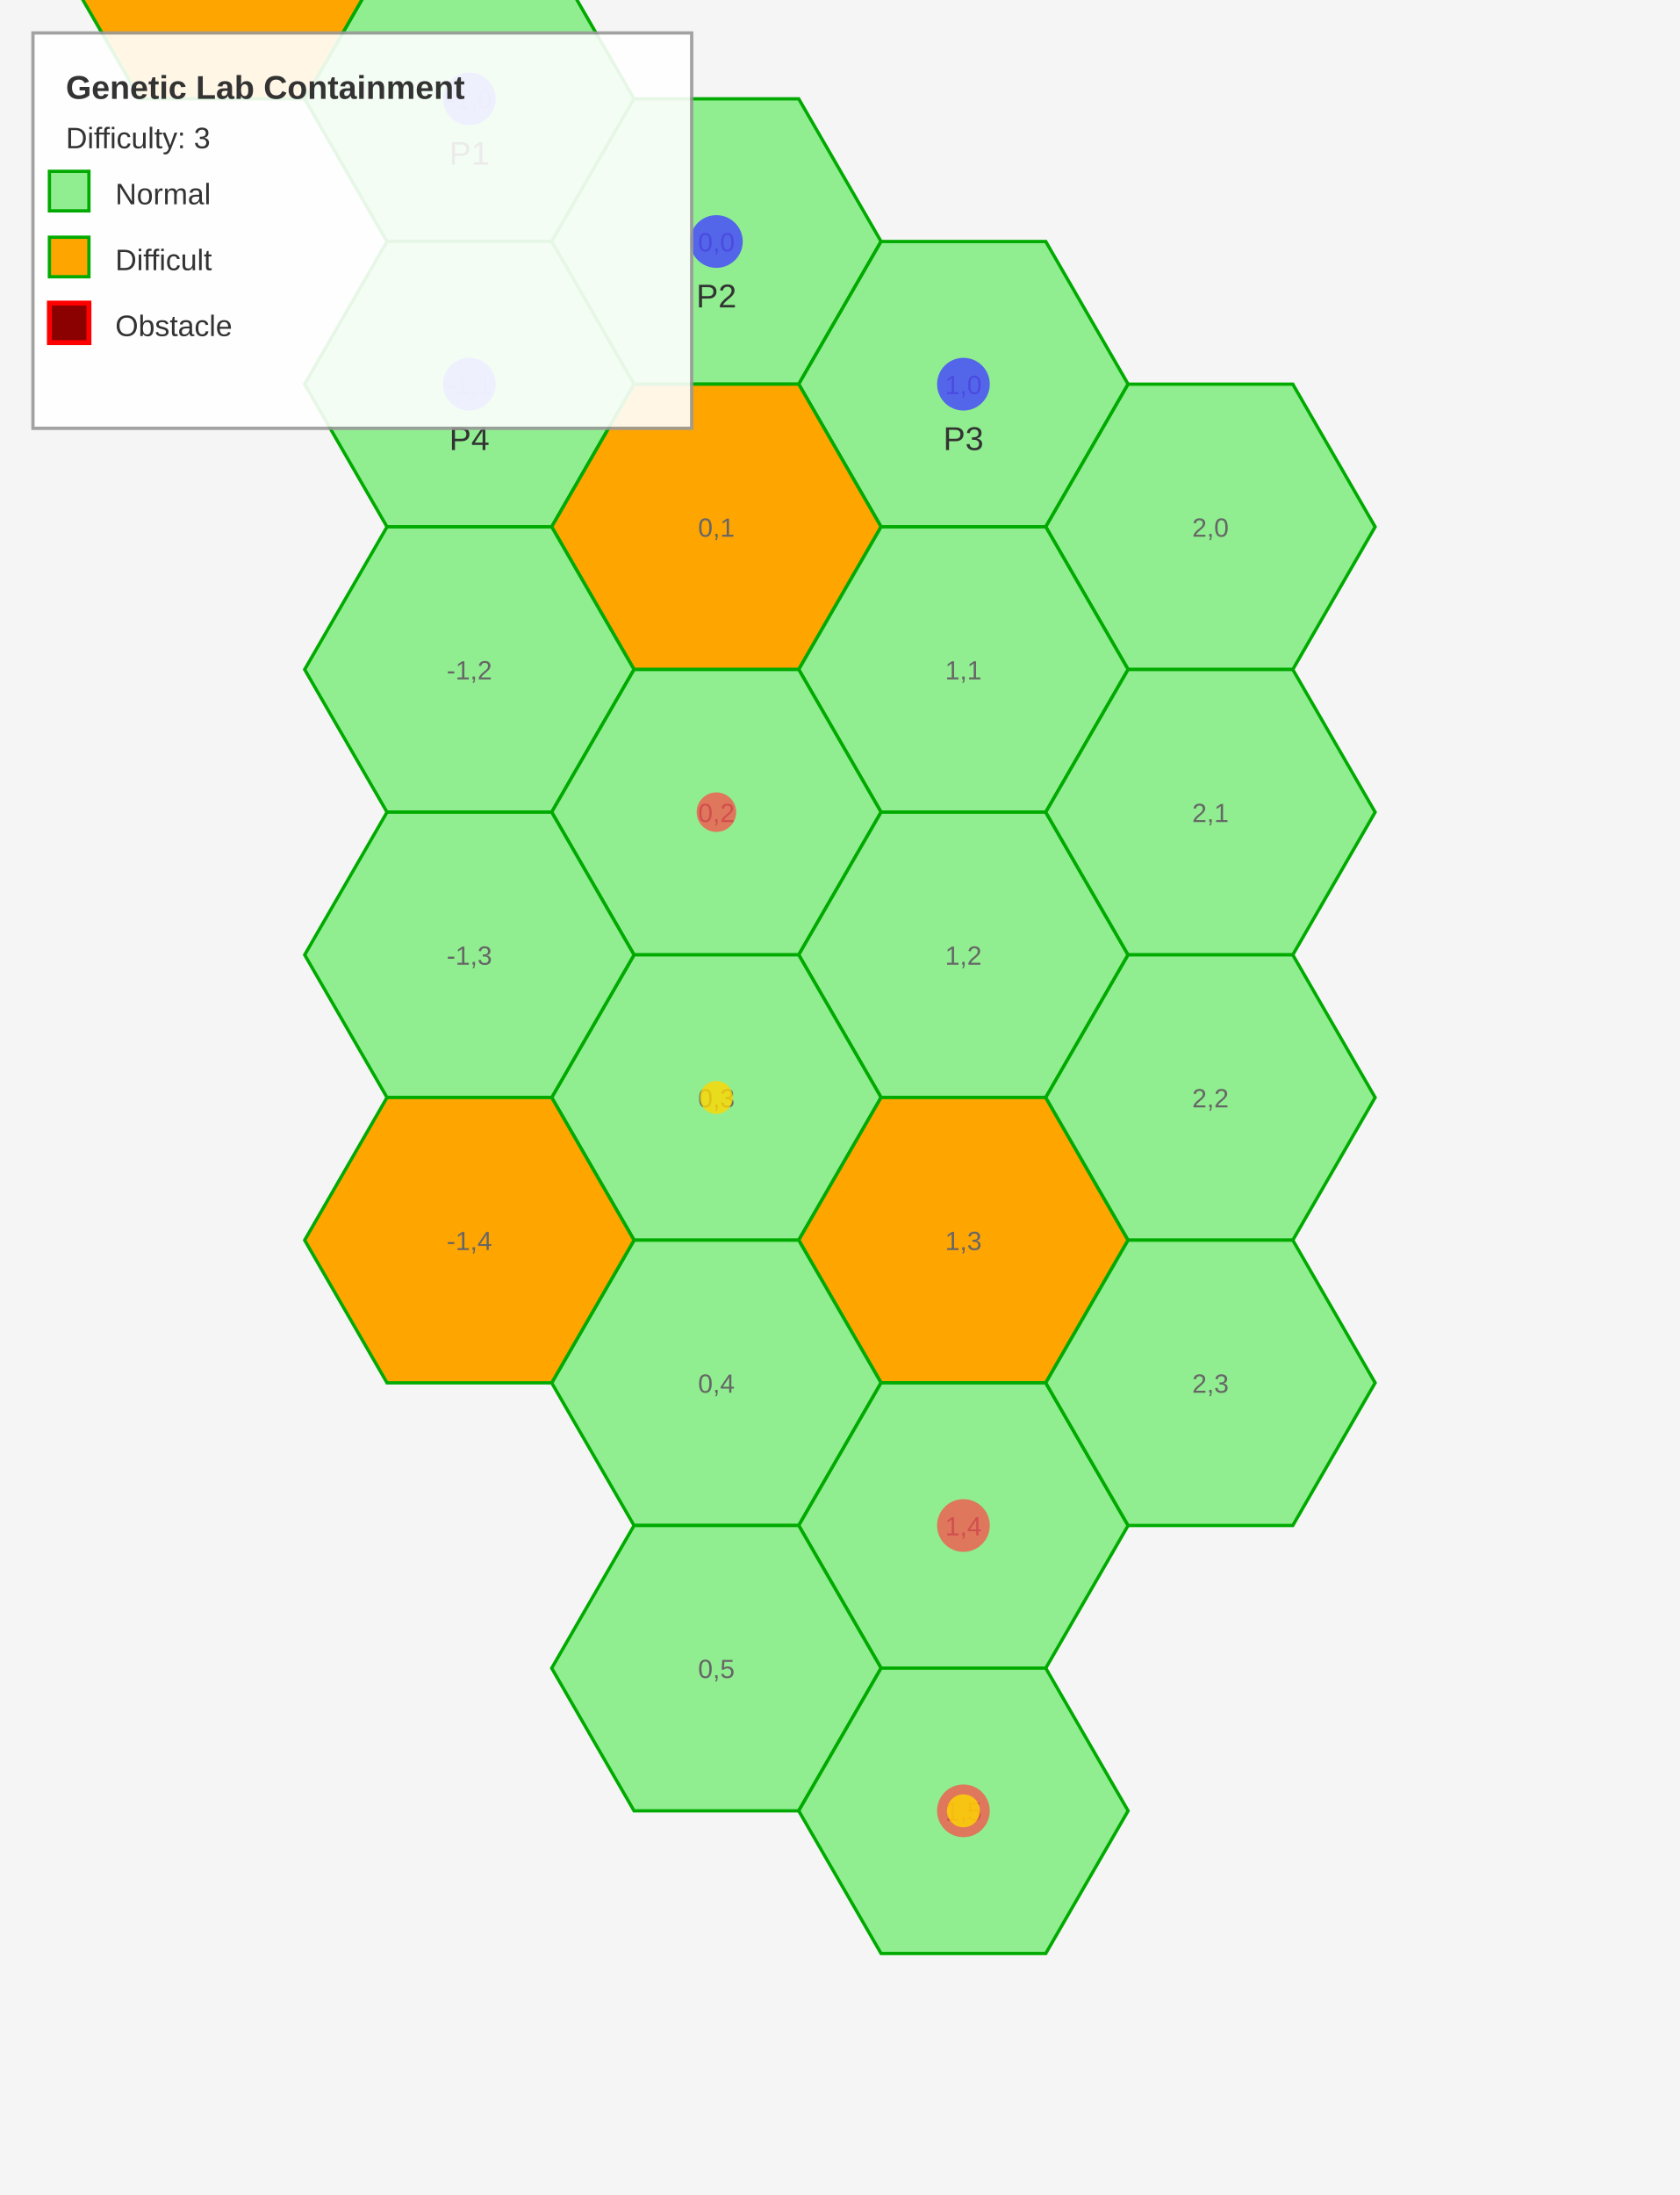
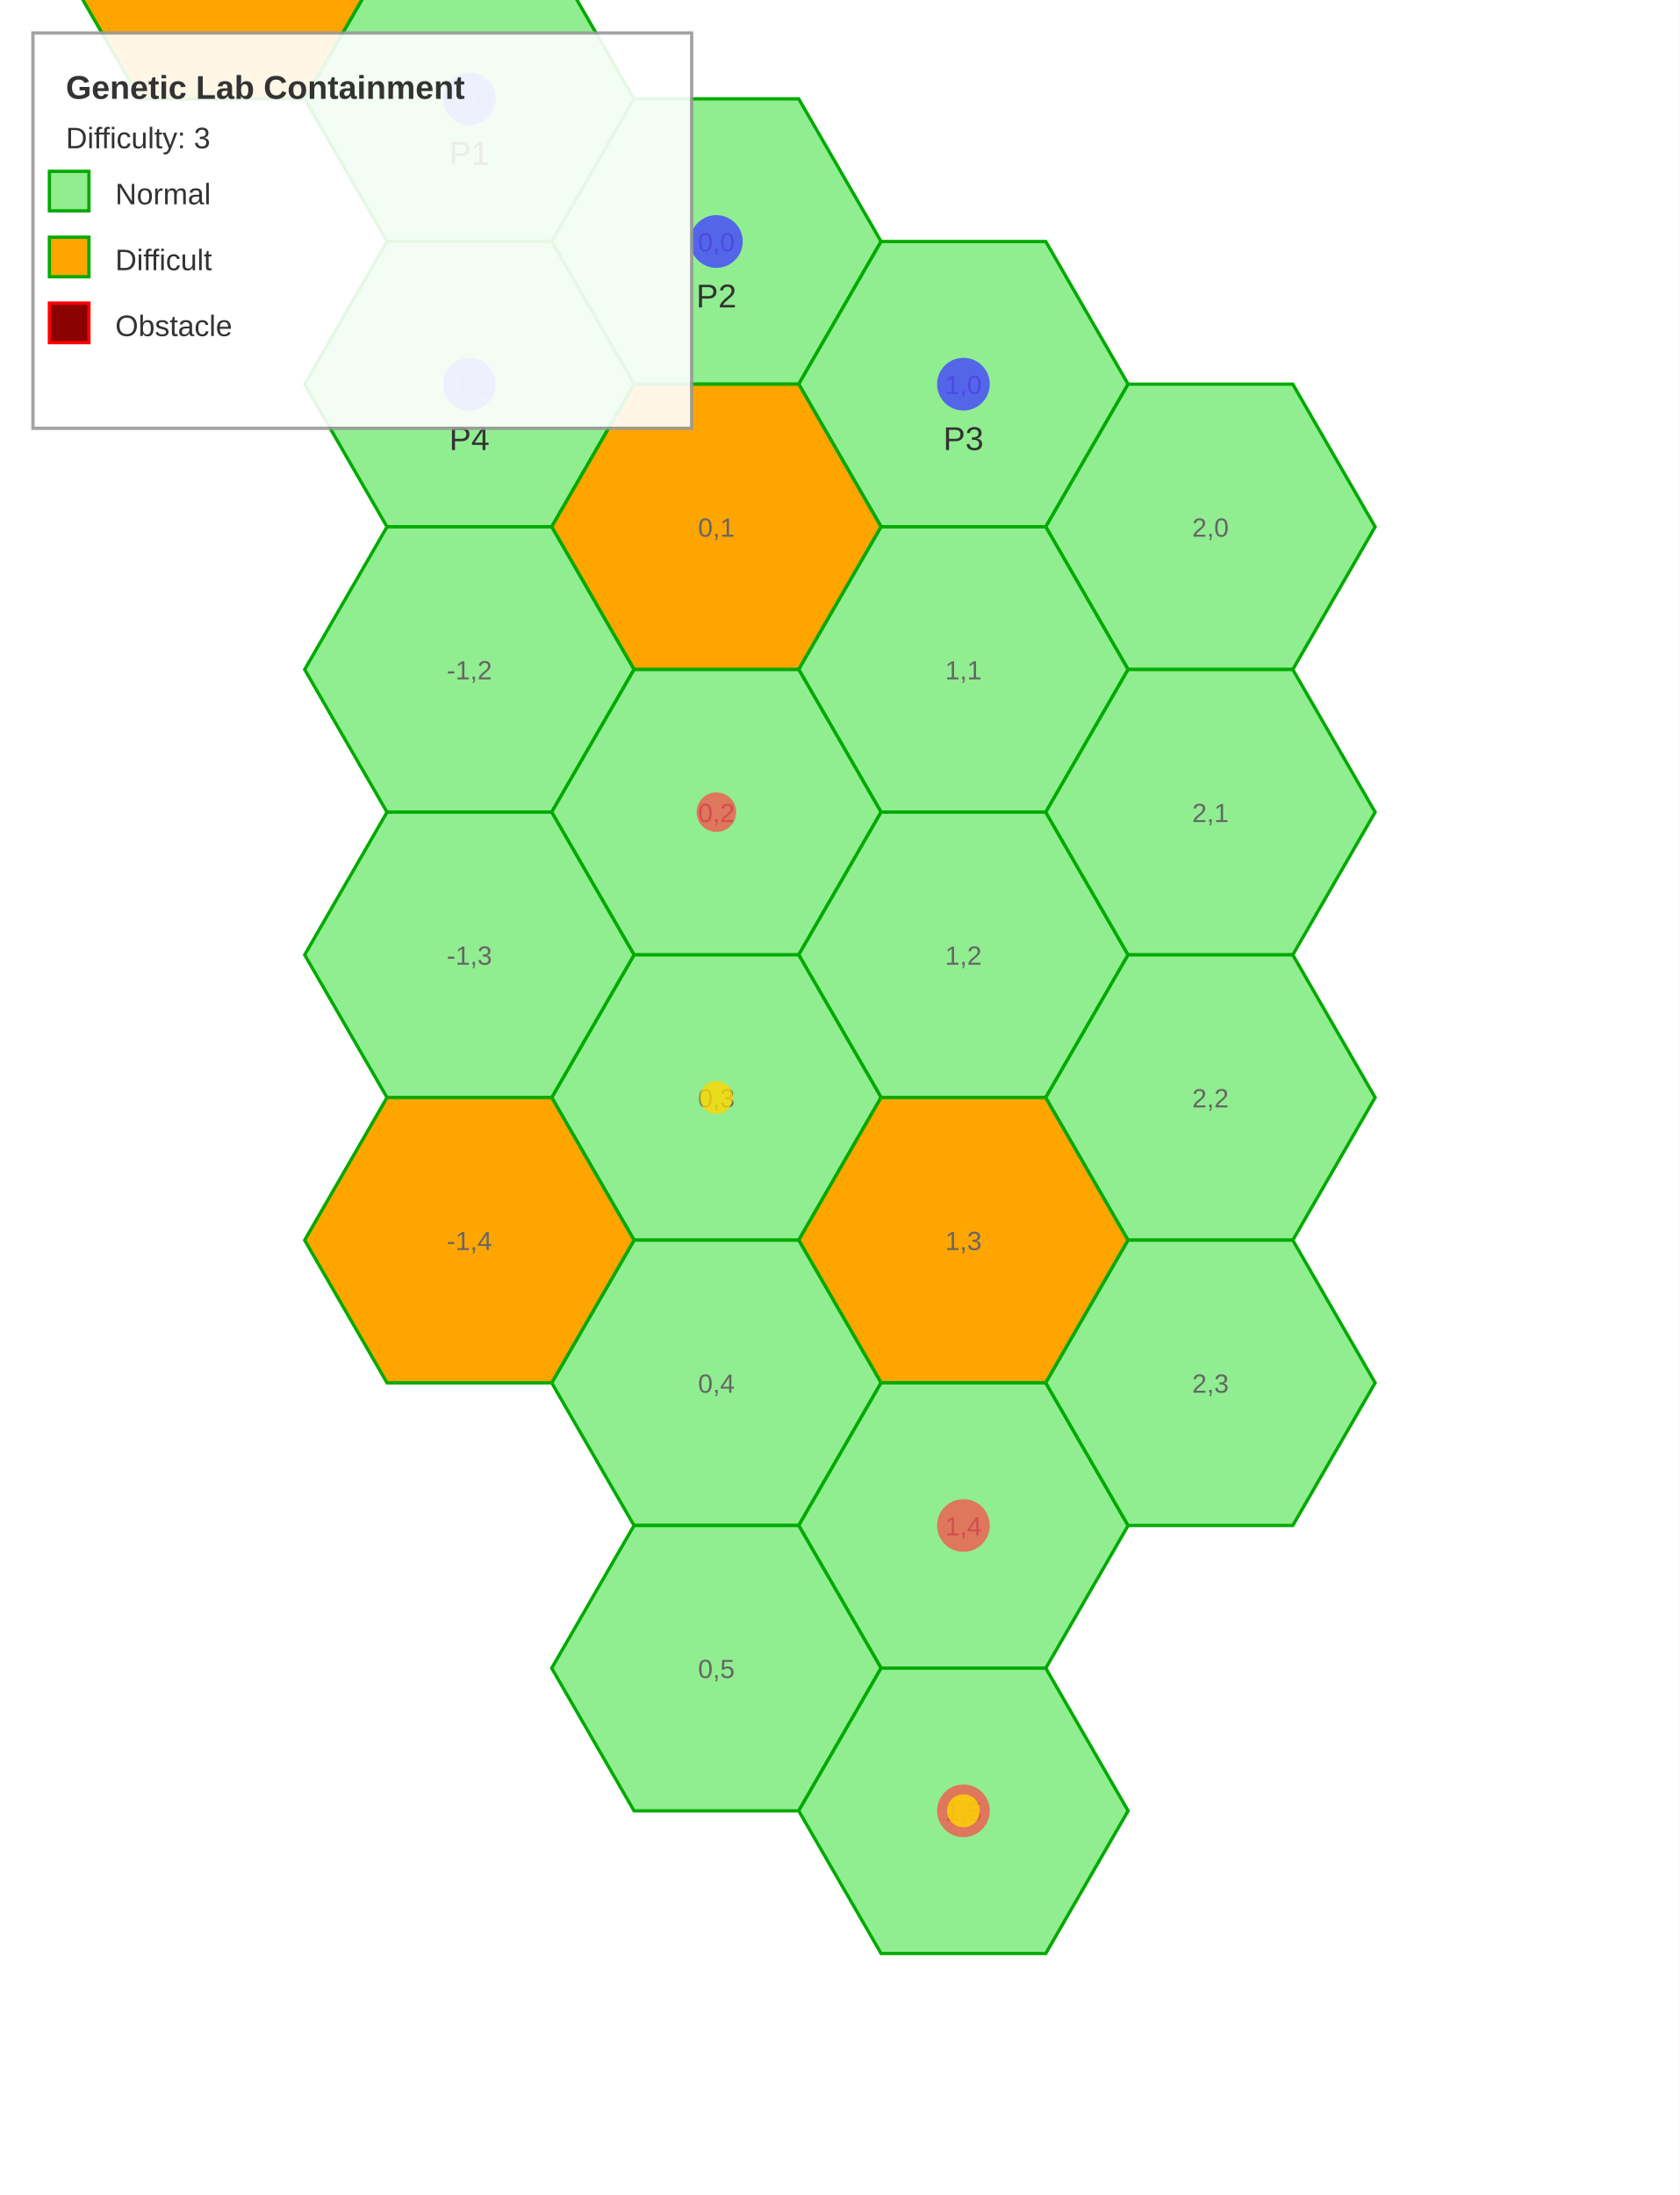
<svg xmlns="http://www.w3.org/2000/svg" width="510.0" height="666.218">
  <defs>
    <style>
.hex-normal { fill: #90EE90; stroke: #00AA00; stroke-width: 1; }
.hex-difficult { fill: #FFA500; stroke: #00AA00; stroke-width: 1; }
.hex-obstacle { fill: #8B0000; stroke: #FF0000; stroke-width: 1.5; }
- .hex-empty { fill: none; stroke: #00AA00; stroke-width: 0.5; opacity: 0.2; }
- .grid-line { stroke: #00AA00; stroke-width: 1; opacity: 0.3; }
- .monster { fill: #FF4444; opacity: 0.7; }
- .player { fill: #4444FF; opacity: 0.8; }
- .objective { fill: #FFD700; opacity: 0.9; }
.label { font-size: 10px; font-family: Arial; fill: #333; text-anchor: middle; }
.coord { font-size: 8px; font-family: Arial; fill: #666; text-anchor: middle; }
</style>
  </defs>
-   <rect width="510.0" height="666.218" fill="#F5F5F5" />
+   <rect width="510.0" height="666.218" fill="white" />
  <g id="map">
    <polygon points="192.5,30 167.5,73.301 117.5,73.301 92.5,30.0 117.5,-13.301 167.5,-13.301" class="hex-normal" />
    <text x="142.5" y="33" class="coord">-1,0</text>
    <polygon points="267.5,73.301 242.5,116.603 192.5,116.603 167.5,73.301 192.5,30 242.5,30" class="hex-normal" />
    <text x="217.5" y="76.301" class="coord">0,0</text>
    <polygon points="342.5,116.603 317.5,159.904 267.5,159.904 242.5,116.603 267.5,73.301 317.5,73.301" class="hex-normal" />
    <text x="292.5" y="119.603" class="coord">1,0</text>
    <polygon points="117.5,-13.301 92.5,30 42.5,30.0 17.5,-13.301 42.5,-56.603 92.5,-56.603" class="hex-difficult" />
    <text x="67.5" y="-10.301" class="coord">-2,0</text>
    <polygon points="417.5,159.904 392.5,203.205 342.5,203.205 317.5,159.904 342.5,116.603 392.5,116.603" class="hex-normal" />
    <text x="367.5" y="162.904" class="coord">2,0</text>
    <polygon points="192.5,116.603 167.5,159.904 117.5,159.904 92.5,116.603 117.5,73.301 167.5,73.301" class="hex-normal" />
    <text x="142.5" y="119.603" class="coord">-1,1</text>
    <polygon points="267.5,159.904 242.5,203.205 192.5,203.205 167.5,159.904 192.5,116.603 242.5,116.603" class="hex-difficult" />
    <text x="217.5" y="162.904" class="coord">0,1</text>
    <polygon points="342.5,203.205 317.5,246.506 267.5,246.506 242.5,203.205 267.5,159.904 317.5,159.904" class="hex-normal" />
    <text x="292.5" y="206.205" class="coord">1,1</text>
    <polygon points="192.5,203.205 167.5,246.506 117.5,246.506 92.5,203.205 117.5,159.904 167.5,159.904" class="hex-normal" />
    <text x="142.5" y="206.205" class="coord">-1,2</text>
    <polygon points="267.5,246.506 242.5,289.808 192.5,289.808 167.5,246.506 192.5,203.205 242.5,203.205" class="hex-normal" />
    <text x="217.5" y="249.506" class="coord">0,2</text>
    <polygon points="342.5,289.808 317.5,333.109 267.5,333.109 242.5,289.808 267.5,246.506 317.5,246.506" class="hex-normal" />
    <text x="292.5" y="292.808" class="coord">1,2</text>
    <polygon points="267.5,333.109 242.5,376.41 192.5,376.41 167.5,333.109 192.5,289.808 242.5,289.808" class="hex-normal" />
    <text x="217.5" y="336.109" class="coord">0,3</text>
    <polygon points="342.5,376.41 317.5,419.711 267.5,419.711 242.5,376.41 267.5,333.109 317.5,333.109" class="hex-difficult" />
    <text x="292.5" y="379.41" class="coord">1,3</text>
    <polygon points="192.5,289.808 167.5,333.109 117.5,333.109 92.5,289.808 117.5,246.506 167.5,246.506" class="hex-normal" />
    <text x="142.5" y="292.808" class="coord">-1,3</text>
    <polygon points="417.5,246.506 392.5,289.808 342.5,289.808 317.5,246.506 342.5,203.205 392.5,203.205" class="hex-normal" />
    <text x="367.5" y="249.506" class="coord">2,1</text>
    <polygon points="267.5,419.711 242.5,463.013 192.5,463.013 167.5,419.711 192.5,376.41 242.5,376.41" class="hex-normal" />
    <text x="217.5" y="422.711" class="coord">0,4</text>
    <polygon points="342.5,463.013 317.5,506.314 267.5,506.314 242.5,463.013 267.5,419.711 317.5,419.711" class="hex-normal" />
    <text x="292.5" y="466.013" class="coord">1,4</text>
    <polygon points="192.5,376.41 167.5,419.711 117.5,419.711 92.5,376.41 117.5,333.109 167.5,333.109" class="hex-difficult" />
    <text x="142.5" y="379.41" class="coord">-1,4</text>
    <polygon points="417.5,333.109 392.5,376.41 342.5,376.41 317.5,333.109 342.5,289.808 392.5,289.808" class="hex-normal" />
    <text x="367.5" y="336.109" class="coord">2,2</text>
    <polygon points="267.5,506.314 242.5,549.615 192.5,549.615 167.5,506.314 192.5,463.013 242.5,463.013" class="hex-normal" />
    <text x="217.5" y="509.314" class="coord">0,5</text>
    <polygon points="342.5,549.615 317.5,592.917 267.5,592.917 242.5,549.615 267.5,506.314 317.5,506.314" class="hex-normal" />
    <text x="292.5" y="552.615" class="coord">1,5</text>
    <polygon points="417.5,419.711 392.5,463.013 342.5,463.013 317.5,419.711 342.5,376.41 392.5,376.41" class="hex-normal" />
    <text x="367.5" y="422.711" class="coord">2,3</text>
  </g>
  <g id="starting-positions">
-     <circle cx="142.5" cy="30" r="8" class="player" />
+     <circle cx="142.5" cy="30" r="8" fill="#4444FF" opacity="0.8" />
    <text x="142.5" y="50" class="label">P1</text>
-     <circle cx="217.5" cy="73.301" r="8" class="player" />
+     <circle cx="217.5" cy="73.301" r="8" fill="#4444FF" opacity="0.8" />
    <text x="217.5" y="93.301" class="label">P2</text>
-     <circle cx="292.5" cy="116.603" r="8" class="player" />
+     <circle cx="292.5" cy="116.603" r="8" fill="#4444FF" opacity="0.8" />
    <text x="292.5" y="136.603" class="label">P3</text>
-     <circle cx="142.5" cy="116.603" r="8" class="player" />
+     <circle cx="142.5" cy="116.603" r="8" fill="#4444FF" opacity="0.8" />
    <text x="142.5" y="136.603" class="label">P4</text>
  </g>
  <g id="monsters">
-     <circle cx="217.5" cy="246.506" r="6" class="monster" />
-     <circle cx="292.5" cy="463.013" r="8" class="monster" />
-     <circle cx="292.5" cy="549.615" r="8" class="monster" />
+     <circle cx="217.5" cy="246.506" r="6" fill="#FF4444" opacity="0.7" />
+     <circle cx="292.5" cy="463.013" r="8" fill="#FF4444" opacity="0.7" />
+     <circle cx="292.5" cy="549.615" r="8" fill="#FF4444" opacity="0.7" />
  </g>
  <g id="objectives">
</g>
  <g id="treasures">
-     <star points="217.5,326.109 220.5,331.109 224.5,331.109 221.5,334.109 222.5,339.109 217.5,336.109 212.5,339.109 213.5,334.109 210.5,331.109 214.5,331.109" fill="#FFD700" />
    <circle cx="217.5" cy="333.109" r="5" fill="#FFD700" opacity="0.8" />
-     <star points="292.5,542.615 295.5,547.615 299.5,547.615 296.5,550.615 297.5,555.615 292.5,552.615 287.5,555.615 288.5,550.615 285.5,547.615 289.5,547.615" fill="#FFD700" />
    <circle cx="292.5" cy="549.615" r="5" fill="#FFD700" opacity="0.8" />
  </g>
  <g id="legend">
    <rect x="10" y="10" width="200" height="120" fill="white" stroke="#999" stroke-width="1" opacity="0.9" />
    <text x="20" y="30" class="label" style="text-anchor: start; font-weight: bold;">Genetic Lab Containment</text>
    <text x="20" y="45" class="label" style="text-anchor: start; font-size: 9px;">Difficulty: 3</text>
-     <rect x="15" y="52" width="12" height="12" class="hex-normal" />
+     <rect x="15" y="52" width="12" height="12" fill="#90EE90" stroke="#00AA00" />
    <text x="35" y="62" class="label" style="text-anchor: start; font-size: 9px;">Normal</text>
-     <rect x="15" y="72" width="12" height="12" class="hex-difficult" />
+     <rect x="15" y="72" width="12" height="12" fill="#FFA500" stroke="#00AA00" />
    <text x="35" y="82" class="label" style="text-anchor: start; font-size: 9px;">Difficult</text>
-     <rect x="15" y="92" width="12" height="12" class="hex-obstacle" />
+     <rect x="15" y="92" width="12" height="12" fill="#8B0000" stroke="#FF0000" />
    <text x="35" y="102" class="label" style="text-anchor: start; font-size: 9px;">Obstacle</text>
  </g>
</svg>
